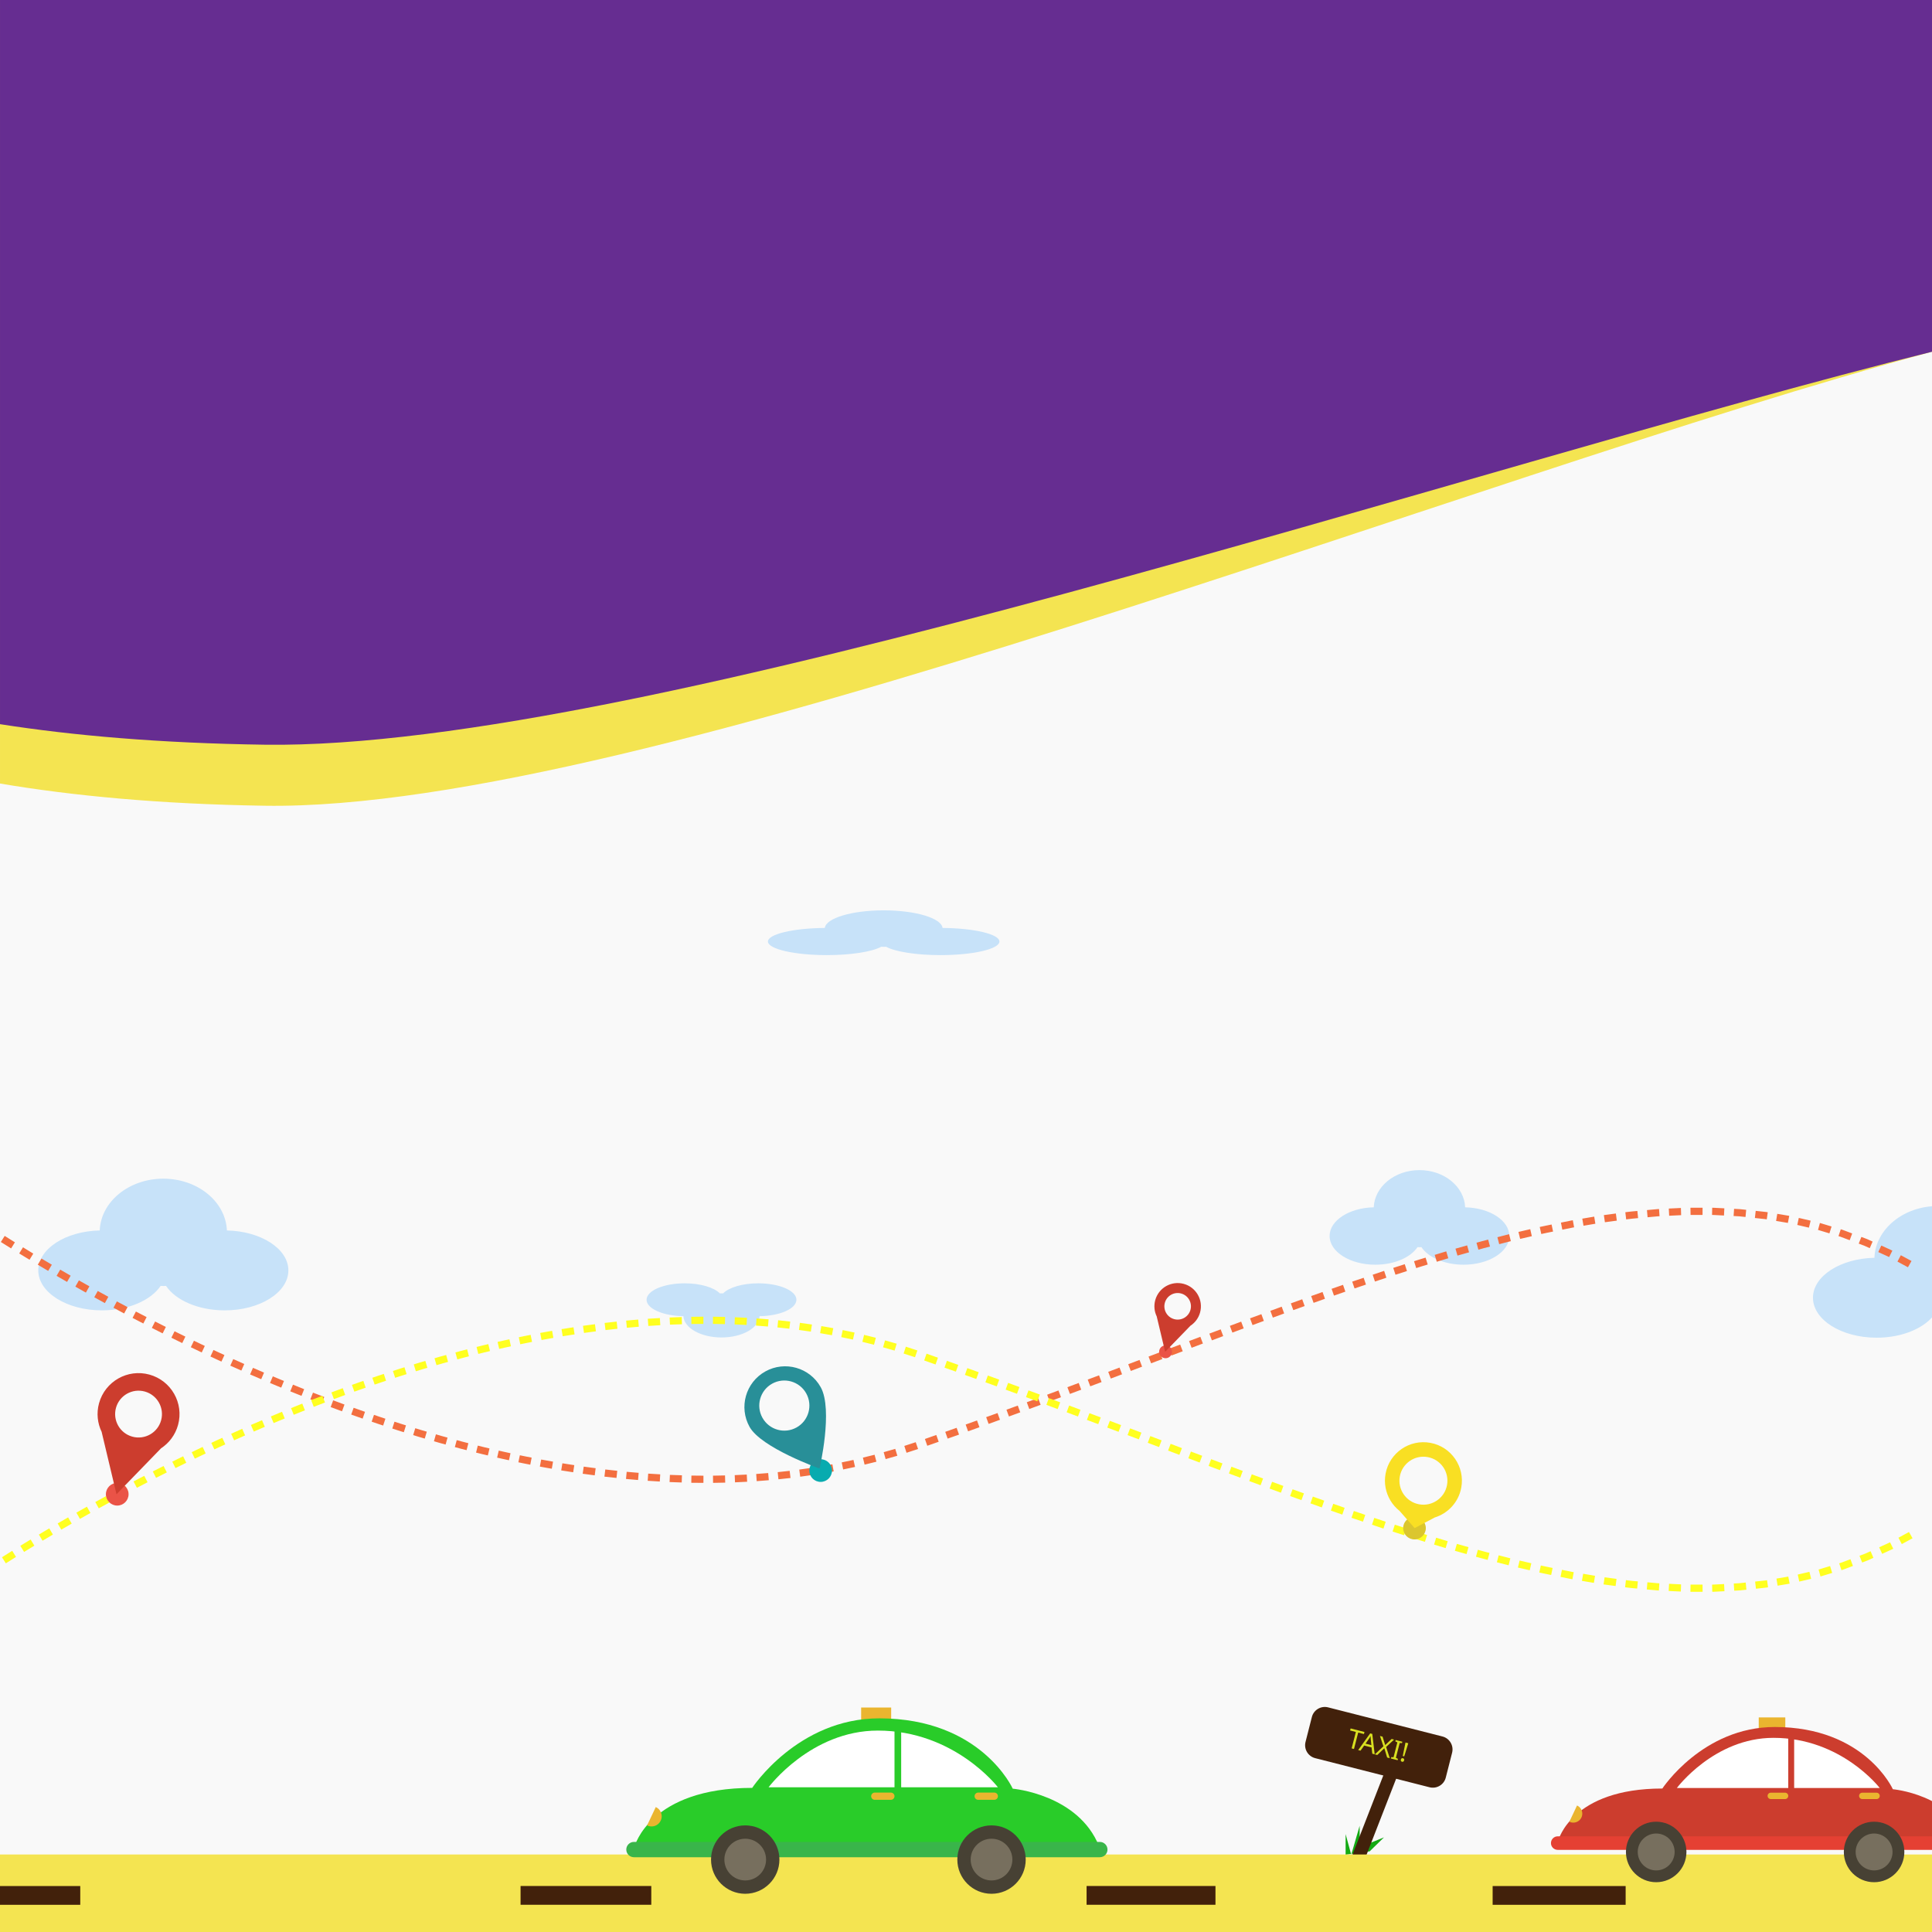
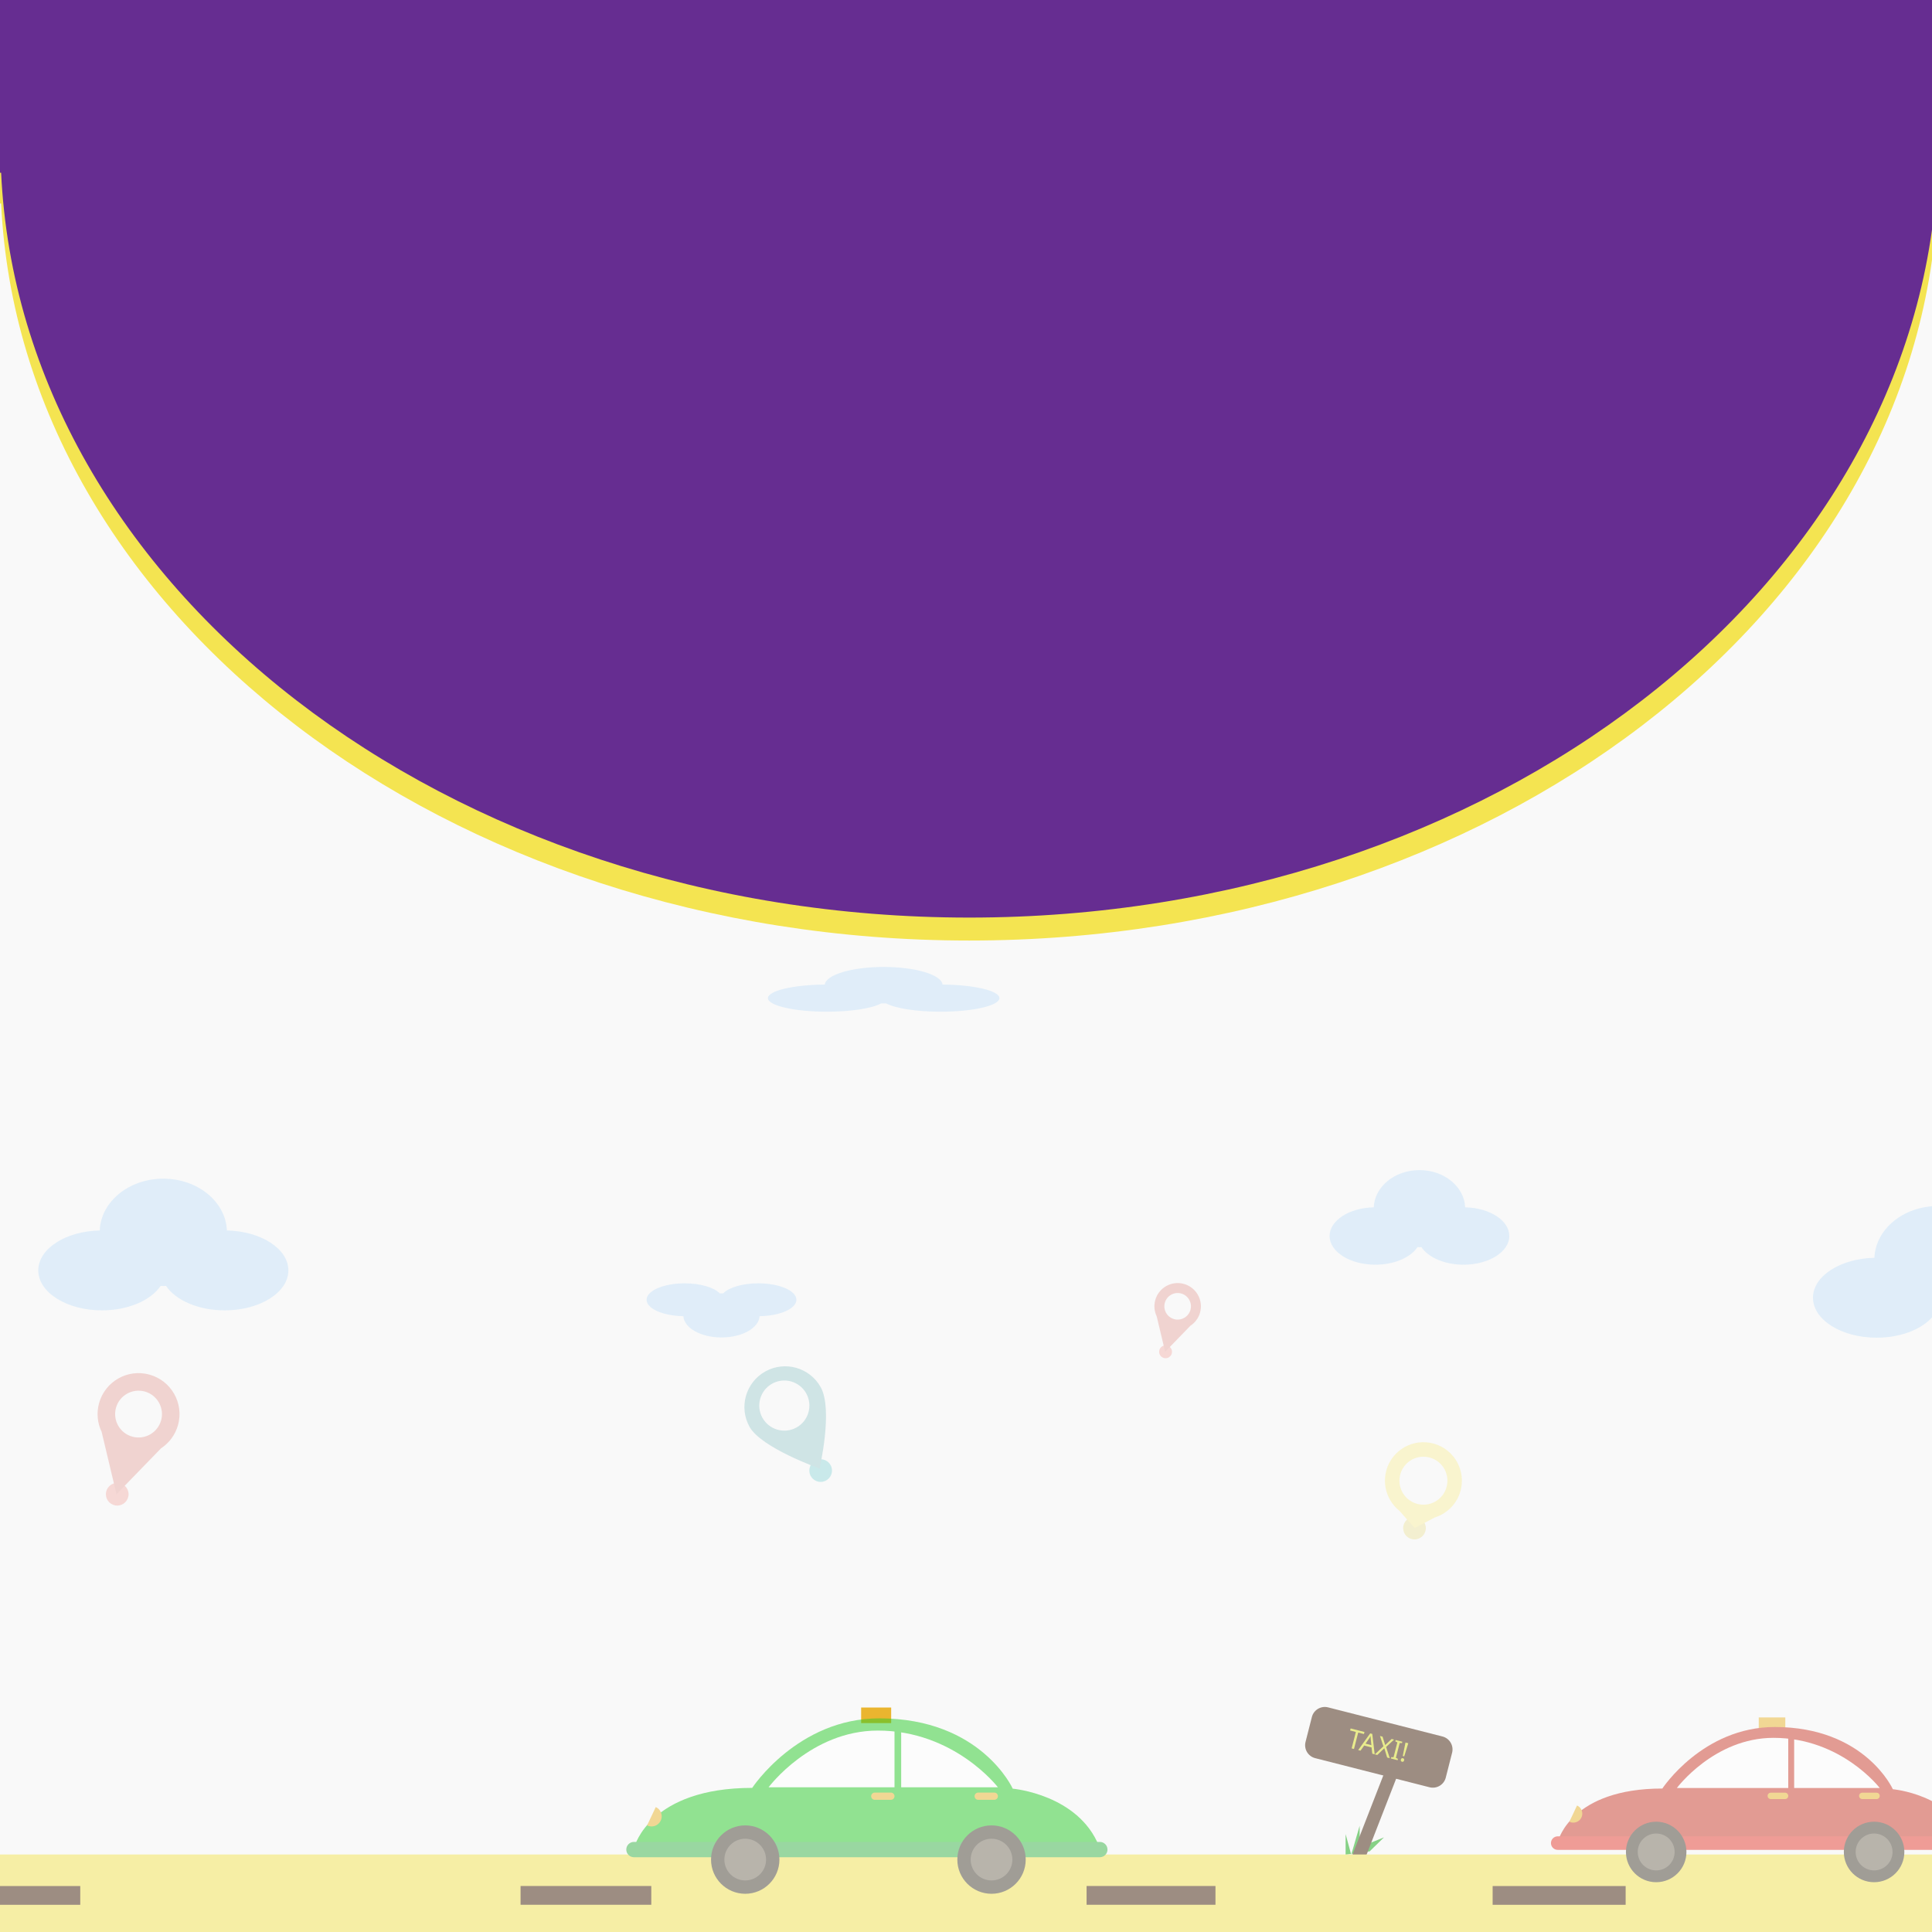
- <svg xmlns="http://www.w3.org/2000/svg" width="1024" height="1024">
-   <path fill="#f9f9f9" d="M0 0h1024v1024H0z" />
-   <path fill="#f4e451" d="M.001 0v415.282c38.247 6.48 84.504 10.928 140.396 11.778C339.66 430.098 780.026 251.944 1024 186.432V0H.001z" />
-   <path fill="#662d91" d="M.001 0v383.824c38.247 5.99 84.504 10.1 140.396 10.887C339.66 397.52 780.026 246.98 1024 186.43V0H.001z" />
-   <path fill="#13aa13" d="M713.204 983.028v-10.915l2.98 10.915 4.463-15.34v11.362l12.893-5.202-7.6 7.41z" />
-   <g fill="#42210b">
-     <path d="M744.585 930.934l-24.417 62.735-6.494-2.528 24.417-62.735z" />
-     <path d="M766.288 942.173a7.08 7.08 0 0 1-8.607 5.115l-60.607-15.43a7.08 7.08 0 0 1-5.114-8.607l3.358-13.194a7.08 7.08 0 0 1 8.608-5.114l60.606 15.43a7.08 7.08 0 0 1 5.115 8.607l-3.36 13.193z" />
+ <svg xmlns="http://www.w3.org/2000/svg" version="1.1" x="0px" y="0px" width="1024px" height="1024px" viewBox="0 0 1024 1024" enable-background="new 0 0 1024 1024" xml:space="preserve">
+   <g id="Layer_1">
+     <path fill="#F9F9F9" d="M0,0h1024v1024H0V0z" />
+     <path fill="#EAB52F" d="M456.426,905.023h15.913v8.25h-15.913V905.023z" />
+     <g opacity="0.5">
+       <path fill="#13AA13" d="M713.204,983.028v-10.915l2.979,10.915l4.464-15.341v11.361l12.894-5.202l-7.601,7.41L713.204,983.028z" />
+       <g>
+         <path fill="#42210B" d="M744.585,930.934l-24.417,62.735l-6.494-2.528l24.417-62.733L744.585,930.934z" />
+         <path fill="#42210B" d="M766.288,942.173c-0.965,3.789-4.817,6.079-8.607,5.115l-60.605-15.43     c-3.789-0.967-6.078-4.818-5.114-8.607l3.358-13.194c0.965-3.789,4.817-6.078,8.606-5.112l60.606,15.43     c3.789,0.965,6.079,4.817,5.114,8.607L766.288,942.173L766.288,942.173z" />
+       </g>
+       <text transform="matrix(0.9685 0.2491 -0.2491 0.9685 713.2041 925.8594)" fill="#D9E021" font-family="'Roboto-Bold'" font-size="14.16">TAXI!</text>
+       <path fill="#F4E451" d="M0,982.913h1027.176V1024H0V982.913z" />
+       <path fill="#42210B" d="M0,999.64h42.538v9.948H0V999.64z M275.912,999.614h69.284v9.95h-69.284V999.614z M575.912,999.614h68.313    v9.95h-68.313V999.614z M791.13,999.64h70.496v9.948H791.13V999.64z" />
+       <path fill="#29CC29" d="M336.41,978.538c0,0,8.05-30.924,62.268-30.924c0,0,24.147-36.854,67.354-36.854    c54.044,0,70.74,37.278,70.74,37.278s34.734,2.965,45.749,30.5H336.41z" />
+       <path fill="#FFFFFF" d="M407.362,947.3c0,0,22.38-30.058,57.902-30.058c40.666,0,63.652,30.058,63.652,30.058H407.362z" />
+       <path fill="#29CC29" d="M474.107,913.273h3.534v41.988h-3.534V913.273z" />
+       <path fill="#39B54A" d="M586.99,980.31c0,2.24-1.814,4.058-4.053,4.058H336c-2.239-0.002-4.054-1.817-4.056-4.058l0,0    c0-2.24,1.816-4.056,4.056-4.056h246.938C585.176,976.254,586.99,978.069,586.99,980.31L586.99,980.31z" />
+       <path fill="#EAB52F" d="M347.64,957.8c-0.022-0.01-0.048-0.017-0.07-0.024l-4.597,9.728c0.021,0.015,0.043,0.027,0.066,0.039    c2.688,1.271,5.896,0.12,7.168-2.57S350.323,959.071,347.64,957.8L347.64,957.8z" />
+       <circle fill="#474134" cx="394.985" cy="985.618" r="18.123" />
+       <circle fill="#776F5E" cx="394.985" cy="985.618" r="11.051" />
+       <circle fill="#474134" cx="525.529" cy="985.618" r="18.123" />
+       <circle fill="#776F5E" cx="525.529" cy="985.618" r="11.051" />
+       <path fill="#EAB52F" d="M474.107,952.026c0,1.057-0.857,1.916-1.915,1.916h-8.546c-1.06-0.002-1.916-0.858-1.918-1.916l0,0    c0.002-1.06,0.858-1.916,1.918-1.917h8.546C473.25,950.109,474.107,950.967,474.107,952.026L474.107,952.026z M528.917,952.026    c0,1.057-0.854,1.916-1.914,1.916h-8.545c-1.058-0.001-1.916-0.858-1.918-1.916l0,0c0.002-1.06,0.859-1.916,1.918-1.917H527    C528.06,950.109,528.916,950.967,528.917,952.026L528.917,952.026L528.917,952.026z M932.171,910.273h14.077v7.3H932.17    L932.171,910.273z" />
+       <path fill="#CC3D2E" d="M825.99,975.313c0,0,7.12-27.358,55.09-27.358c0,0,21.365-32.605,59.59-32.605    c47.813,0,62.584,32.98,62.584,32.98s30.73,2.623,40.479,26.983H825.99L825.99,975.313z" />
+       <path fill="#FFFFFF" d="M888.762,947.685c0,0,19.803-26.594,51.23-26.594c35.978,0,56.313,26.594,56.313,26.594H888.762z" />
+       <path fill="#CC3D2E" d="M947.813,917.573h3.13v37.148h-3.13V917.573z" />
+       <path fill="#E54033" d="M1047.682,976.88c0,1.98-1.604,3.587-3.585,3.587h-218.47c-1.979-0.001-3.586-1.605-3.588-3.587l0,0    c0-1.98,1.605-3.588,3.588-3.589h218.47C1046.077,973.294,1047.682,974.899,1047.682,976.88L1047.682,976.88z" />
+       <path fill="#EAB52F" d="M835.926,956.966c-0.02-0.01-0.043-0.016-0.062-0.022l-4.066,8.604c0.018,0.013,0.037,0.024,0.058,0.035    c2.38,1.123,5.218,0.104,6.342-2.274C839.316,960.93,838.301,958.093,835.926,956.966L835.926,956.966z" />
+       <circle fill="#474134" cx="877.813" cy="981.577" r="16.034" />
+       <circle fill="#776F5E" cx="877.813" cy="981.576" r="9.777" />
+       <circle fill="#474134" cx="993.308" cy="981.577" r="16.034" />
+       <circle fill="#776F5E" cx="993.308" cy="981.576" r="9.777" />
+       <path fill="#EAB52F" d="M947.813,951.857c0,0.935-0.76,1.693-1.692,1.693h-7.562c-0.938,0-1.695-0.76-1.695-1.693l0,0    c0-0.938,0.76-1.695,1.695-1.695h7.562C947.056,950.162,947.813,950.92,947.813,951.857L947.813,951.857z M996.303,951.857    c0,0.935-0.757,1.693-1.69,1.693h-7.562c-0.937,0-1.695-0.76-1.695-1.693l0,0c0-0.938,0.761-1.695,1.695-1.695h7.562    c0.937,0,1.692,0.758,1.692,1.695l0,0H996.303z" />
+     </g>
+     <path opacity="0.5" fill="#C7E2F9" d="M1060.885,666.655c-0.623-15.242-15.47-27.443-33.708-27.443   c-18.237,0-33.1,12.2-33.7,27.443c-18.1,0.388-32.565,9.715-32.565,21.166c0,11.702,15.106,21.188,33.74,21.188   c13.984,0,25.979-5.343,31.097-12.955c0.479,0.021,0.96,0.031,1.439,0.032c0.48,0,0.966-0.014,1.444-0.032   c5.114,7.612,17.101,12.955,31.094,12.955c18.635,0,33.737-9.483,33.737-21.188c0-11.454-14.475-20.778-32.567-21.166H1060.885z    M529.717,529.025c0,3.979-13.979,7.202-31.229,7.202c-12.942,0-24.049-1.815-28.782-4.403l-1.336,0.01   c-0.445,0-0.892-0.004-1.335-0.01c-4.734,2.587-15.838,4.403-28.785,4.403c-17.247,0-31.23-3.225-31.23-7.202   c0-3.895,13.402-7.063,30.146-7.195c0.575-5.18,14.32-9.33,31.205-9.33s30.625,4.148,31.2,9.33   C516.316,521.962,529.716,525.132,529.717,529.025L529.717,529.025z M120.257,652.167c-0.624-15.243-15.47-27.443-33.7-27.443   s-33.1,12.2-33.7,27.443c-18.1,0.388-32.567,9.715-32.567,21.166c0,11.702,15.105,21.188,33.74,21.188   c13.984,0,25.98-5.345,31.096-12.954c0.481,0.02,0.962,0.029,1.443,0.029c0.48,0,0.963-0.014,1.44-0.028   c5.116,7.6,17.112,12.953,31.096,12.953c18.634,0,33.738-9.485,33.738-21.188c0-11.45-14.477-20.778-32.566-21.166H120.257z    M776.561,639.9c-0.442-10.954-11.111-19.722-24.224-19.722c-13.104,0-23.772,8.766-24.223,19.722   c-13,0.272-23.4,6.979-23.4,15.198c0,8.407,10.856,15.224,24.246,15.224c10.047,0,18.67-3.836,22.346-9.309   c0.345,0.015,0.689,0.021,1.034,0.021c0.346,0,0.694-0.01,1.04-0.021c3.675,5.472,12.295,9.309,22.344,9.309   c13.388,0,24.242-6.813,24.242-15.224C799.961,646.873,789.559,640.171,776.561,639.9L776.561,639.9z M402.604,697.6   c-0.371,6.271-9.27,11.285-20.2,11.285c-10.93,0-19.826-5.02-20.2-11.285c-10.84-0.164-19.515-3.994-19.515-8.698   c0-4.81,9.052-8.714,20.218-8.714c8.378,0,15.563,2.197,18.633,5.329l0.864-0.014c0.288,0.001,0.575,0.005,0.862,0.014   c3.065-3.13,10.254-5.329,18.634-5.329c11.166,0,20.216,3.899,20.216,8.714c-0.001,4.716-8.677,8.548-19.516,8.698H402.604z" />
+     <g opacity="0.2">
+       <path fill="#08ABAF" d="M440.97,779.428c0,3.318-2.689,6.009-6.009,6.009l0,0c-3.318-0.001-6.008-2.689-6.008-6.009l0,0    c0.001-3.316,2.689-6.007,6.008-6.008l0,0C438.279,773.421,440.969,776.11,440.97,779.428L440.97,779.428z" />
+       <path fill="#DBC62E" d="M755.715,809.922c0,3.318-2.689,6.009-6.009,6.009l0,0c-3.318,0-6.009-2.689-6.009-6.009l0,0    c0.001-3.318,2.689-6.008,6.009-6.008l0,0C753.023,803.914,755.714,806.604,755.715,809.922L755.715,809.922z" />
+       <path fill="#288F98" d="M405.607,726.915c-10.406,5.82-14.125,18.972-8.309,29.377c6.22,11.127,37.08,22.078,37.08,22.078    s7.288-31.198,0.605-43.15C429.165,724.814,416.014,721.097,405.607,726.915L405.607,726.915z M422.195,756.579    c-6.404,3.582-14.497,1.292-18.078-5.11c-3.581-6.4-1.295-14.497,5.106-18.08c6.405-3.578,14.498-1.29,18.08,5.112    c3.582,6.403,1.293,14.5-5.1,18.078H422.195z" />
+       <path fill="#EA5347" d="M68.143,791.977c0,3.319-2.691,6.011-6.01,6.011l0,0c-3.318-0.002-6.007-2.691-6.008-6.011l0,0    c0.001-3.316,2.69-6.007,6.008-6.008l0,0C65.452,785.969,68.142,788.658,68.143,791.977L68.143,791.977z" />
+       <path fill="#CC3D2E" d="M79.186,728.56c-11.563-3.18-23.513,3.618-26.693,15.185c-1.45,5.278-0.817,10.636,1.394,15.202    l-0.01,0.005l7.865,33.028l23.61-24.34c4.258-2.797,7.56-7.1,9.016-12.39c3.177-11.564-3.62-23.513-15.184-26.689L79.186,728.56    L79.186,728.56z M70.142,761.46c-6.607-1.817-10.49-8.646-8.675-15.253c1.818-6.606,8.646-10.489,15.253-8.674    c6.607,1.815,10.492,8.645,8.677,15.252C83.582,759.392,76.751,763.275,70.142,761.46L70.142,761.46z" />
+       <path fill="#EA5347" d="M621.184,716.482c0,1.883-1.525,3.408-3.409,3.408l0,0l0,0c-1.884,0-3.41-1.525-3.41-3.408l0,0    c0-1.885,1.526-3.41,3.41-3.41l0,0c1.882,0,3.409,1.525,3.409,3.398l0,0V716.482z" />
+       <path fill="#CC3D2E" d="M627.45,680.49c-6.563-1.807-13.347,2.053-15.15,8.616c-0.823,2.994-0.464,6.034,0.792,8.628l-0.006,0.003    l4.464,18.745l13.4-13.813c2.506-1.641,4.326-4.142,5.117-7.031C637.87,689.075,634.012,682.294,627.45,680.49z M622.316,699.162    c-3.748-1.03-5.954-4.905-4.925-8.656c1.031-3.751,4.906-5.954,8.656-4.923s5.955,4.906,4.926,8.656    S626.067,700.193,622.316,699.162z" />
+       <path fill="#F9DF23" d="M758.146,764.738c-11.077-2.045-21.722,5.275-23.766,16.354c-0.933,5.062,0.102,10.021,2.524,14.117    l-0.009,0.006l0.031,0.04c1.273,2.13,2.922,4.011,4.866,5.552l7.99,9.114l10.672-5.634c7.014-2.173,12.616-8.065,14.04-15.788    c2.05-11.075-5.273-21.716-16.354-23.76L758.146,764.738z M752.136,797.308c-6.905-1.275-11.471-7.908-10.196-14.814    c1.275-6.908,7.909-11.475,14.814-10.195c6.908,1.273,11.475,7.906,10.197,14.814    C765.675,794.017,759.043,798.582,752.136,797.308L752.136,797.308z" />
+     </g>
  </g>
-   <text transform="matrix(.9685 .2491 -.2491 .9685 713.2041 925.8594)" fill="#d9e021" font-family="Roboto-Bold" font-size="14.16">TAXI!</text>
-   <path fill="#f4e451" d="M0 982.913h1027.176V1024H0z" />
-   <path d="M0 999.64h42.538v9.948H0zm275.912-.026h69.284v9.95h-69.284zm300 0h68.313v9.95h-68.313zm215.218.026h70.496v9.948H791.13z" fill="#42210b" />
-   <path fill="#eab52f" d="M456.426 905.023h15.913v8.25h-15.913z" />
-   <path fill="#29cc29" d="M336.41 978.538s8.05-30.924 62.268-30.924c0 0 24.147-36.854 67.354-36.854 54.044 0 70.74 37.278 70.74 37.278s34.736 2.965 45.75 30.5H336.41z" />
-   <path fill="#fff" d="M407.362 947.3s22.38-30.058 57.904-30.058c40.666 0 63.652 30.058 63.652 30.058H407.362z" />
-   <path fill="#29cc29" d="M474.107 913.273h3.536v41.99h-3.536z" />
-   <path fill="#39b54a" d="M586.99 980.31c0 2.24-1.814 4.056-4.053 4.056H336a4.06 4.06 0 0 1-4.056-4.056h0c0-2.242 1.816-4.056 4.056-4.056h246.938c2.238 0 4.052 1.815 4.052 4.056h0z" />
-   <path fill="#eab52f" d="M347.64 957.8c-.022-.01-.048-.017-.07-.026l-4.597 9.728a.52.52 0 0 0 .066.039c2.688 1.27 5.896.12 7.168-2.57s.116-5.9-2.568-7.172z" />
-   <circle fill="#474134" cx="394.985" cy="985.618" r="18.123" />
-   <circle fill="#776f5e" cx="394.985" cy="985.618" r="11.051" />
-   <circle fill="#474134" cx="525.529" cy="985.618" r="18.123" />
-   <circle fill="#776f5e" cx="525.529" cy="985.618" r="11.051" />
-   <path d="M474.107 952.026c0 1.057-.857 1.916-1.915 1.916h-8.546a1.92 1.92 0 0 1-1.917-1.916h0a1.92 1.92 0 0 1 1.917-1.917h8.546c1.058 0 1.915.858 1.915 1.917h0zm54.81 0c0 1.057-.855 1.916-1.914 1.916h-8.545a1.92 1.92 0 0 1-1.918-1.916h0a1.92 1.92 0 0 1 1.918-1.917H527c1.06 0 1.916.858 1.916 1.917h0zm403.254-41.753h14.077v7.3H932.17z" fill="#eab52f" />
-   <path fill="#cc3d2e" d="M825.99 975.313s7.12-27.36 55.09-27.36c0 0 21.365-32.605 59.59-32.605 47.813 0 62.584 32.98 62.584 32.98s30.73 2.623 40.477 26.985l-217.74-.001z" />
-   <path fill="#fff" d="M888.762 947.685s19.802-26.594 51.23-26.594c35.978 0 56.313 26.594 56.313 26.594H888.762z" />
-   <path fill="#cc3d2e" d="M947.813 917.573h3.128v37.15h-3.128z" />
-   <path fill="#e54033" d="M1047.682 976.88c0 1.98-1.605 3.587-3.585 3.587h-218.47a3.59 3.59 0 0 1-3.588-3.587h0a3.59 3.59 0 0 1 3.588-3.589h218.47a3.59 3.59 0 0 1 3.585 3.589h0z" />
-   <path fill="#eab52f" d="M835.926 956.966c-.02-.01-.043-.016-.062-.024l-4.066 8.606c.016.012.037.024.058.035 2.378 1.123 5.216.105 6.34-2.274a4.77 4.77 0 0 0-2.271-6.343z" />
-   <circle fill="#474134" cx="877.813" cy="981.577" r="16.034" />
-   <circle fill="#776f5e" cx="877.813" cy="981.576" r="9.777" />
-   <circle fill="#474134" cx="993.308" cy="981.577" r="16.034" />
-   <circle fill="#776f5e" cx="993.308" cy="981.576" r="9.777" />
-   <path d="M947.813 951.857c0 .935-.76 1.695-1.694 1.695h-7.56c-.938 0-1.697-.76-1.697-1.695h0c0-.936.76-1.695 1.697-1.695h7.56c.937 0 1.694.758 1.694 1.695h0zm48.49 0c0 .935-.757 1.695-1.692 1.695h-7.56c-.937 0-1.696-.76-1.696-1.695h0c0-.936.76-1.695 1.696-1.695h7.56c.937 0 1.694.758 1.694 1.695h0z" fill="#eab52f" />
-   <path d="M1060.885 666.655c-.623-15.242-15.47-27.443-33.708-27.443s-33.1 12.2-33.7 27.443c-18.1.388-32.567 9.715-32.567 21.166 0 11.702 15.108 21.188 33.74 21.188 13.986 0 25.98-5.343 31.097-12.955a34.41 34.41 0 0 0 1.441.032c.48 0 .964-.014 1.444-.032 5.114 7.612 17.1 12.955 31.094 12.955 18.633 0 33.737-9.485 33.737-21.188 0-11.454-14.475-20.778-32.567-21.166zm-531.168-167.63c0 3.98-13.98 7.203-31.23 7.203-12.942 0-24.048-1.816-28.782-4.404l-1.336.01a98.04 98.04 0 0 1-1.335-.01c-4.734 2.587-15.838 4.404-28.785 4.404-17.247 0-31.23-3.224-31.23-7.203 0-3.893 13.402-7.063 30.146-7.195.575-5.18 14.32-9.33 31.205-9.33s30.625 4.148 31.2 9.33c16.746.132 30.146 3.302 30.146 7.195zm-409.46 153.142c-.624-15.243-15.47-27.443-33.7-27.443s-33.1 12.2-33.7 27.443c-18.1.388-32.567 9.715-32.567 21.166 0 11.702 15.105 21.188 33.74 21.188 13.984 0 25.98-5.343 31.096-12.954a36.27 36.27 0 0 0 1.443.031c.48 0 .963-.014 1.44-.03 5.116 7.6 17.112 12.954 31.096 12.954 18.634 0 33.738-9.486 33.738-21.188 0-11.45-14.477-20.778-32.566-21.166zM776.56 639.9c-.443-10.954-11.112-19.72-24.223-19.72-13.104 0-23.773 8.764-24.223 19.72-13 .274-23.4 6.98-23.4 15.2 0 8.407 10.856 15.222 24.246 15.222 10.047 0 18.67-3.836 22.346-9.307a29.52 29.52 0 0 0 1.034.021c.346 0 .694-.01 1.04-.02 3.675 5.47 12.295 9.307 22.344 9.307 13.388 0 24.242-6.813 24.242-15.222-.005-8.228-10.407-14.93-23.405-15.2zM402.604 697.6c-.373 6.27-9.27 11.285-20.2 11.285s-19.826-5.02-20.2-11.285c-10.84-.164-19.515-3.995-19.515-8.7 0-4.808 9.052-8.713 20.218-8.713 8.378 0 15.565 2.198 18.633 5.33l.864-.014a30.85 30.85 0 0 1 .862.014c3.065-3.13 10.254-5.33 18.634-5.33 11.166 0 20.216 3.9 20.216 8.713-.001 4.716-8.677 8.548-19.514 8.7z" fill="#c7e2f9" />
-   <path d="M-7.22 648.825l-2.083 3.196 5.392 3.482 2.057-3.212zm-9.554-6.323l-2.13 3.164 5.342 3.563 2.103-3.183zm-9.404-6.462l-2.2 3.115 5.284 3.67 2.156-3.147zm48.16 31.012l-1.96 3.27 5.513 3.28 1.94-3.286zm-9.797-5.952l-1.998 3.25 5.476 3.342 1.976-3.26zm-9.693-6.043l-2.04 3.223 5.435 3.412 2.016-3.238zm49.32 29.19l-1.847 3.335 5.623 3.087 1.828-3.348zm-9.992-5.616l-1.884 3.314 5.585 3.154 1.865-3.327zm-9.904-5.698l-1.922 3.293 5.552 3.214 1.902-3.305zm50.292 27.485l-1.733 3.396 5.728 2.9 1.7-3.4zm-10.176-5.275l-1.772 3.378 5.7 2.96 1.75-3.387zm-10.087-5.367l-1.8 3.358 5.652 3.03 1.8-3.367zm51.205 25.74l-1.612 3.456 2.905 1.36 2.917 1.334 1.6-3.47-2.907-1.326-2.892-1.354zm-10.36-4.9l-1.653 3.438 5.788 2.77 1.63-3.45zm-10.266-5.01l-1.693 3.417 5.755 2.835 1.672-3.428zm52.076 23.89l-1.48 3.516 5.926 2.464 1.456-3.526zm-10.524-4.51l-1.526 3.494 5.895 2.534 1.5-3.505zm-10.44-4.645l-1.57 3.48 5.86 2.612 1.546-3.485zm52.96 21.863l-1.335 3.574 6.016 2.237 1.307-3.584zm-10.706-4.085l-1.385 3.554 5.985 2.317 1.357-3.563zM155.28 733.9l-1.434 3.536 5.954 2.4 1.408-3.543zm53.813 19.62l-1.172 3.63 3.053 1 3.063.96 1.14-3.64-3.047-.953-3.038-.988zm-10.873-3.606l-1.228 3.6 3.037 1.038 3.046 1.014 1.197-3.622-3.03-1.008-3.022-1.032zm-10.783-3.76l-1.283 3.592 3.024 1.08 3.027 1.064 1.253-3.6-3.013-1.062-3.008-1.072zm54.643 17.15l-1 3.684 3.1.836 3.112.795.954-3.694-3.095-.8-3.08-.832zm-11.036-3.072L230 763.894l3.084.895 3.1.85 1.018-3.677-3.08-.842-3.068-.9zm-10.946-3.245l-1.114 3.646 3.068.946 3.082.9 1.08-3.658-3.065-.896-3.052-.938zm55.432 14.335l-.782 3.73 3.148.646 3.153.62.74-3.74-3.13-.618-3.128-.64zm-11.185-2.46l-.854 3.718 3.133.7 3.14.682.814-3.726-3.12-.678-3.113-.707zm-11.1-2.663l-.923 3.703 3.117.77 3.126.74.885-3.7-3.107-.736-3.098-.768zm56.14 11.14l-.545 3.774 6.375.85.497-3.782zm-11.31-1.762l-.627 3.762 6.35.993.58-3.77zm-11.236-2l-.706 3.747 3.162.572 3.166.56.663-3.757-3.145-.555-3.14-.567zm56.72 7.468l-.27 3.803 6.42.393.22-3.807zm-11.402-.96l-.367 3.797 6.4.55.313-3.8zm-11.342-1.23l-.458 3.787 6.395.7.407-3.792zm57.087 3.278l.038 3.813 6.436-.12-.098-3.814zm-11.44-.05l-.07 3.814 6.436.057.012-3.814zm-11.397-.365l-.173 3.8 6.432.226.116-3.812zm57.137-1.455l.384 3.793 6.405-.696-.45-3.787zm-11.404.972l.265 3.805 6.422-.497-.33-3.8zm-11.38.618l.148 3.812 6.433-.308-.2-3.808zm56.71-6.75l.766 3.736 6.3-1.328-.84-3.72zm-11.234 2.1l.635 3.76 6.35-1.1-.708-3.748zm-11.266 1.7l.5 3.78 6.382-.9-.58-3.772zm55.678-12.534l1.175 3.628L486.6 768l-1.252-3.604zm-10.935 3.312l1.037 3.67 6.203-1.776-1.114-3.647zm-11.015 2.894l.9 3.707 6.262-1.55-.977-3.687zm54.465-17.542l1.287 3.6 6.025-2.173-1.295-3.587zM501 758.9l1.272 3.595 6.04-2.13-1.28-3.592zm-10.777 3.788l1.26 3.6 6.04-2.127-1.266-3.597zM545.54 746.8l-1.32-3.58 6.007-2.216 1.32 3.58zm-10.78 3.963l-1.312-3.582 6-2.2 1.312 3.582zm-12.072.35l1.298 3.586 6.022-2.18-1.307-3.58zm55.172-16.34l-1.342-3.57 5.994-2.253 1.342 3.57zm-10.78 4.037l-1.337-3.572 5.996-2.244 1.337 3.572zm-10.743 3.978l-1.33-3.573 6-2.232 1.33 3.573zm53.77-20.208l-1.352-3.566 5.984-2.268 1.352 3.566zm-10.766 4.05l-1.35-3.567 5.987-2.265 1.35 3.567zm-10.61 4.038l-1.348-3.567 5.985-2.26 1.348 3.567zm53.597-20.26l-1.342-3.57 6-2.25 1.342 3.57zm-10.748 3.948l-1.35-3.57 5.985-2.262 1.35 3.57zm-10.697 4.115l-1.35-3.567 5.984-2.264 1.35 3.567zm52.435-23.688l1.316 3.58 6.002-2.205-1.308-3.583zm-10.776 3.968l1.327 3.576 6-2.213-1.32-3.58zm-9.35 7.555l-1.336-3.574 5.994-2.24 1.336 3.574zm52.585-23.205l1.263 3.6 6.034-2.107-1.25-3.604zm-10.828 3.835l1.283 3.6 6.02-2.153-1.273-3.594zm-10.77 3.875l1.3 3.584 6.016-2.16-1.3-3.6zm54.274-18.8l1.182 3.626 6.08-1.953-1.162-3.632zm-10.906 3.616l1.213 3.616 6.055-2.036-1.197-3.622zm-10.848 3.662l1.24 3.606 6.05-2.047-1.223-3.6zm54.735-17.468l1.06 3.665 6.14-1.735-1.033-3.673zm-11.015 3.286l1.106 3.65 6.1-1.854-1.083-3.658zm-10.948 3.366l1.146 3.637 3.043-.967 3.055-.928-1.125-3.646-3.064.93-3.055.974zm55.338-15.527l.9 3.7 6.2-1.443-.85-3.717zm-11.154 2.797l.954 3.692 6.173-1.597-.92-3.702zm-11.08 2.932l1 3.68 3.073-.857 3.087-.8-.98-3.685-3.104.802-3.088.86zm56.067-12.767l.652 3.758 6.276-1.063-.6-3.768zm-11.313 2.103l.74 3.742 5.266-1.07.98-.18-.693-3.75-.985.183-5.307 1.076zm-11.234 2.314l.82 3.725 3.115-.668 3.12-.632-.775-3.732-3.145.636-3.134.67zm56.826-8.954l.33 3.8 5.34-.494 1-.06-.26-3.807a14.66 14.66 0 0 0-1.002.063l-2.198.203-3.2.295zm-11.462 1.148l.45 3.788.982-.133 2.172-.25 3.164-.3-.385-3.795-3.2.295-2.192.253-.993.134zm-11.378 1.51l.557 3.776 6.304-.837-.498-3.784zm57.424-3.907l-.088 3.814.988.033 2.177.112 3.164.164.186-3.813-5.42-.275-1.006-.035zm-11.53.01l.06 3.812 6.345-.004.023-3.813zm-11.48.428l.2 3.808 6.343-.308-.124-3.812zm57.492 2.798l-.617 3.764 6.242 1.046.725-3.744zm-11.428-1.59l-.435 3.8 5.315.57.976.16.534-3.777-.993-.16-2.198-.237-3.2-.343zM919.1 640.7l-.256 3.807 3.162.18 3.15.34.354-3.798-3.2-.344-3.2-.185zm56.547 10.85l-1.207 3.62.946.285 2.034.764 2.958 1.117 1.317-3.58-5.087-1.916-.96-.3zm-11.055-3.348l-1.008 3.68 6.052 1.83 1.12-3.646zM953.4 645.52l-.8 3.726 6.162 1.435.92-3.702zm54.075 19.78l-1.787 3.37 5.562 3 1.888-3.315zm-10.345-5.136l-1.6 3.46 4.854 2.214.9.43 1.705-3.4s-.353-.196-.905-.438l-4.945-2.258zm-10.564-4.568l-1.406 3.546 2.96 1.115 2.883 1.3 1.513-3.5-2.935-1.322-3.014-1.138z" fill="#f36f40" />
-   <path d="M-8.692 831.626l2.08 3.195 5.36-3.46-2.058-3.212zm-9.588 6.344l2.13 3.163 5.307-3.536-2.1-3.184zm-9.454 6.5l2.2 3.116 5.228-3.63-2.155-3.147zm48.332-31.125l1.96 3.27 5.486-3.262-1.94-3.285zm-9.826 5.965l2 3.25 5.447-3.328-1.977-3.26zm-9.722 6.063l2.04 3.224 5.404-3.393-2.015-3.237zm49.455-29.268l1.85 3.336 5.596-3.07-1.827-3.35zm-10.018 5.63l1.885 3.317 5.56-3.14-1.865-3.328zm-9.93 5.714l1.923 3.296 5.525-3.2-1.902-3.307zm50.425-27.558l1.734 3.397 5.7-2.876-1.712-3.4zm-10.204 5.3l1.772 3.377 5.663-2.947-1.75-3.4zm-10.112 5.38l1.8 3.355 5.627-3.016-1.8-3.37zM112 764.75l1.612 3.458 2.9-1.354 2.904-1.325-1.6-3.466-2.915 1.327-2.902 1.36zm-10.387 4.923l1.652 3.437 5.76-2.755-1.63-3.446zm-10.297 5.024l1.694 3.417 5.727-2.82-1.672-3.427zm52.238-23.96l1.48 3.517 5.893-2.45-1.455-3.526zm-10.567 4.528l1.525 3.496 5.863-2.52-1.5-3.506zm-10.47 4.655l1.57 3.476 5.83-2.6-1.546-3.5zM175.653 738l1.336 3.573 5.98-2.223-1.307-3.583zm-10.74 4.1l1.386 3.554 5.948-2.304-1.357-3.565zm-10.65 4.23l1.434 3.534 5.92-2.378-1.408-3.544zm54-19.7l1.174 3.628 3.032-.987 3.043-.952-1.14-3.64-3.06.958-3.05.993zm-10.913 3.623l1.23 3.6 3.018-1.03 3.026-1.005-1.198-3.622-3.042 1-3.033 1.038zm-10.82 3.773l1.283 3.593 3.004-1.073 3.008-1.06-1.252-3.604-3.023 1.063-3.02 1.08zm54.85-17.212l1 3.686 3.078-.83 3.088-.8-.954-3.692-3.107.794-3.095.83zm-11.08 3.083l1.054 3.665 3.063-.886 3.074-.844-1.02-3.676-3.092.85-3.08.892zm-11 3.26l1.113 3.647 3.046-.94 3.06-.894-1.08-3.657-3.077.9-3.062.946zm55.667-14.396l.782 3.732 3.12-.64 3.125-.614-.74-3.742-3.146.62-3.14.644zm-11.235 2.47l.854 3.72 3.107-.706 3.114-.676-.814-3.728-3.134.683-3.127.708zm-11.15 2.676l.924 3.7 3.093-.767 3.102-.735-.885-3.7-3.122.74-3.112.772zm56.408-11.2l.545 3.773 6.312-.84-.497-3.78zm-11.37 1.77l.628 3.76 6.292-.983-.58-3.772zm-11.3 2.008l.706 3.748 3.133-.567 3.136-.555-.662-3.756-3.16.557-3.154.573zm57.026-7.508l.272 3.806 6.353-.4-.22-3.8zm-11.47.965l.368 3.797 6.34-.545-.315-3.8zm-11.406 1.24l.46 3.786 6.328-.695-.407-3.8zm57.436-3.3l-.037 3.813 6.36.12.096-3.812zm-11.516.052l.07 3.813 6.363-.057-.013-3.813zm-11.47.365l.174 3.8 6.358-.224-.118-3.815zm57.52 1.466l-.384 3.795 6.32.686.45-3.786zm-11.478-.978l-.263 3.804 6.34.492.328-3.8zm-11.462-.622l-.15 3.8 6.352.303.2-3.808zm57.145 6.802l-.77 3.736 6.217 1.3.84-3.72zm-11.327-2.12l-.636 3.76 6.258 1.096.707-3.747zm-11.354-1.722l-.5 3.78 6.3.887.58-3.77zm56.148 12.644l-1.174 3.628 6.034 1.97 1.252-3.603zm-11.032-3.344l-1.036 3.672 6.104 1.745 1.112-3.65zm-11.1-2.92l-.9 3.707 6.163 1.525.977-3.687zm54.726 17.624l-1.286 3.6 6.015 2.17 1.294-3.588zm-10.826-3.853l-1.274 3.596 6.03 2.128 1.28-3.593zm-10.787-3.797l-1.26 3.6 6.032 2.123 1.266-3.598zm52.71 23.025l1.32-3.58 6 2.215-1.32 3.58zm-10.79-3.968l1.312-3.582 6.006 2.2-1.312 3.582zm-9.43-7.485l-1.297 3.586 6.012 2.176 1.306-3.582zm52.498 23.53l1.342-3.57 6 2.25-1.342 3.57zm-10.737-4.043l1.337-3.572 6 2.24-1.337 3.572zm-10.745-3.933l1.33-3.573 5.994 2.23-1.33 3.573zm53.738 20.106l1.352-3.565 5.985 2.27-1.352 3.565zm-10.71-4.08l1.348-3.567 5.987 2.262-1.348 3.567zm-10.75-3.993l1.35-3.57 5.985 2.262-1.35 3.57zm53.71 20.322l1.342-3.57 6 2.252-1.342 3.57zm-10.736-4.05l1.35-3.57 5.987 2.262-1.35 3.57zm-10.743-4.08l1.352-3.567 5.986 2.268-1.352 3.567zm55.123 16.554l-1.315 3.58 6 2.2 1.3-3.584zm-10.768-3.966l-1.327 3.577 6.008 2.215 1.32-3.578zm-12.112-.453l1.336-3.574 6 2.242-1.336 3.574zm55.3 16.086l-1.263 3.6 6.05 2.114 1.25-3.604zm-10.813-3.83l-1.282 3.593 6.032 2.158 1.274-3.596zm-10.757-3.87l-1.3 3.586 6.027 2.167 1.3-3.587zm54.2 18.77l-1.182 3.626 6.106 1.962 1.16-3.632zm-10.883-3.607l-1.215 3.615 6.077 2.045 1.196-3.622zm-10.832-3.656l-1.24 3.607 6.072 2.052 1.225-3.6zm54.61 17.425l-1.062 3.664 6.18 1.746 1.03-3.673zm-10.983-3.274l-1.106 3.65 6.14 1.86 1.08-3.658zm-10.923-3.357l-1.146 3.638 3.058.972 3.066.93 1.126-3.646-3.058-.928-3.046-.967zm55.16 15.478l-.9 3.7 6.26 1.452.85-3.717zm-11.1-2.787l-.954 3.693 6.217 1.6.92-3.702zm-11.038-2.92l-1 3.68 3.092.86 3.105.806.98-3.687-3.092-.8-3.074-.86zm55.812 12.71l-.653 3.758 6.343 1.072.602-3.766zm-11.252-2.094l-.74 3.742 5.315 1.075.988.183.695-3.75-.98-.182-2.148-.436-3.13-.63zm-11.177-2.3l-.82 3.727 3.143.673 3.15.64.775-3.734-3.13-.634-3.12-.67zm56.48 8.902l-.33 3.8 5.412.5 1.006.063.262-3.807s-.397-.005-.994-.063l-5.356-.493zm-11.375-1.14l-.45 3.786.996.132 2.198.253 3.2.297.385-3.795-3.176-.292-2.178-.25-.984-.13zm-11.303-1.5l-.56 3.774 6.383.847.497-3.782zm56.965 3.88l.1 3.813 1.008-.036 5.445-.28-.185-3.8-5.366.272-.993.04zm-11.422-.008l-.063 3.812 6.455.004-.023-3.813zm-11.382-.427l-.2 3.808 6.44.3.124-3.8zm56.915-2.767l.617 3.763 6.38-1.07-.724-3.746zm-11.3 1.57l.434 3.8 5.422-.584.996-.164-.532-3.776-.98.16-5.34.573zM918.93 839.3l.257 3.806 3.226-.184 3.212-.345-.354-3.798-3.164.34-3.177.18zm55.874-10.716l1.207 3.618.97-.293 2.084-.78 3.03-1.142-1.315-3.578-5.022 1.888-.953.287zm-10.914 3.302l1.007 3.678 6.197-1.874-1.118-3.645zm-11.052 2.66l.812 3.727 6.302-1.468-.92-3.702zm53.372-19.52l1.786 3.37 5.694-3.08-1.888-3.315zM996 820.1l1.6 3.46 4.97-2.27.9-.44-1.705-3.4s-.348.192-.895.433L996 820.1zm-10.428 4.507l1.406 3.545 3.03-1.144 2.95-1.33-1.515-3.5-2.896 1.3-2.973 1.12z" fill="#ffff20" />
-   <path fill="#08abaf" d="M440.97 779.428a6.01 6.01 0 0 1-6.009 6.009h0a6.01 6.01 0 0 1-6.008-6.009h0a6.01 6.01 0 0 1 6.008-6.008h0a6.01 6.01 0 0 1 6.009 6.008h0z" />
-   <path fill="#dbc62e" d="M755.715 809.922a6.01 6.01 0 0 1-6.009 6.009h0a6.01 6.01 0 0 1-6.009-6.009h0a6.01 6.01 0 0 1 6.009-6.008h0a6.01 6.01 0 0 1 6.009 6.008h0z" />
-   <path fill="#288f98" d="M405.607 726.915c-10.406 5.82-14.125 18.972-8.307 29.377 6.22 11.127 37.08 22.078 37.08 22.078s7.288-31.198.605-43.15a21.59 21.59 0 0 0-29.378-8.306zm16.588 29.664c-6.404 3.582-14.497 1.292-18.078-5.11s-1.295-14.497 5.108-18.08a13.29 13.29 0 0 1 18.08 5.112c3.582 6.403 1.293 14.5-5.1 18.078z" />
-   <path fill="#ea5347" d="M68.143 791.977a6.01 6.01 0 0 1-6.01 6.009h0a6.01 6.01 0 0 1-6.008-6.009h0a6.01 6.01 0 0 1 6.008-6.008h0a6.01 6.01 0 0 1 6.01 6.008h0z" />
-   <path fill="#cc3d2e" d="M79.186 728.56c-11.563-3.18-23.513 3.618-26.693 15.183-1.45 5.278-.817 10.636 1.394 15.202l-.01.005 7.865 33.028 23.61-24.338c4.258-2.797 7.56-7.1 9.016-12.39 3.177-11.564-3.62-23.513-15.184-26.69zm-9.044 32.9a12.41 12.41 0 0 1-8.675-15.253 12.41 12.41 0 0 1 15.253-8.674 12.41 12.41 0 0 1 8.677 15.252c-1.815 6.607-8.646 10.49-15.255 8.675z" />
-   <path fill="#ea5347" d="M621.184 716.482a3.41 3.41 0 0 1-3.411 3.41h0a3.41 3.41 0 0 1-3.41-3.41h0a3.41 3.41 0 0 1 3.41-3.41h0c1.882 0 3.41 1.527 3.41 3.4h0z" />
-   <path fill="#cc3d2e" d="M627.45 680.49c-6.563-1.805-13.346 2.053-15.15 8.616-.823 2.996-.464 6.036.792 8.628l-.006.003 4.464 18.745 13.4-13.813a12.28 12.28 0 0 0 5.117-7.031c1.803-6.563-2.055-13.344-8.617-15.148zm-5.134 18.672c-3.748-1.03-5.954-4.905-4.923-8.656s4.906-5.954 8.656-4.923 5.955 4.906 4.925 8.656-4.907 5.954-8.658 4.923z" />
-   <path fill="#f9df23" d="M758.146 764.738c-11.077-2.045-21.72 5.277-23.764 16.355-.933 5.06.1 10.02 2.524 14.117l-.008.006.032.04a20.5 20.5 0 0 0 4.866 5.552l7.99 9.114 10.672-5.634c7.014-2.173 12.616-8.065 14.04-15.788 2.05-11.075-5.273-21.716-16.354-23.76zm-6.01 32.57a12.72 12.72 0 0 1-10.197-14.816c1.276-6.908 7.91-11.473 14.815-10.195 6.908 1.273 11.474 7.906 10.197 14.814a12.72 12.72 0 0 1-14.815 10.197z" />
+   <g id="Layer_2">
+     <path fill="#F4E451" d="M0-1.264v109.129h0.594C10.896,324.986,236.679,498.5,513.701,498.5   c277.021,0,502.805-173.514,513.105-390.635h0.369V-1.264H0z" />
+     <path fill="#662D91" d="M0-1.264v92.82h0.594c10.301,219.424,236.084,394.78,513.107,394.78   c277.021,0,502.805-175.356,513.105-394.78h0.369v-92.82H0z" />
+   </g>
</svg>
